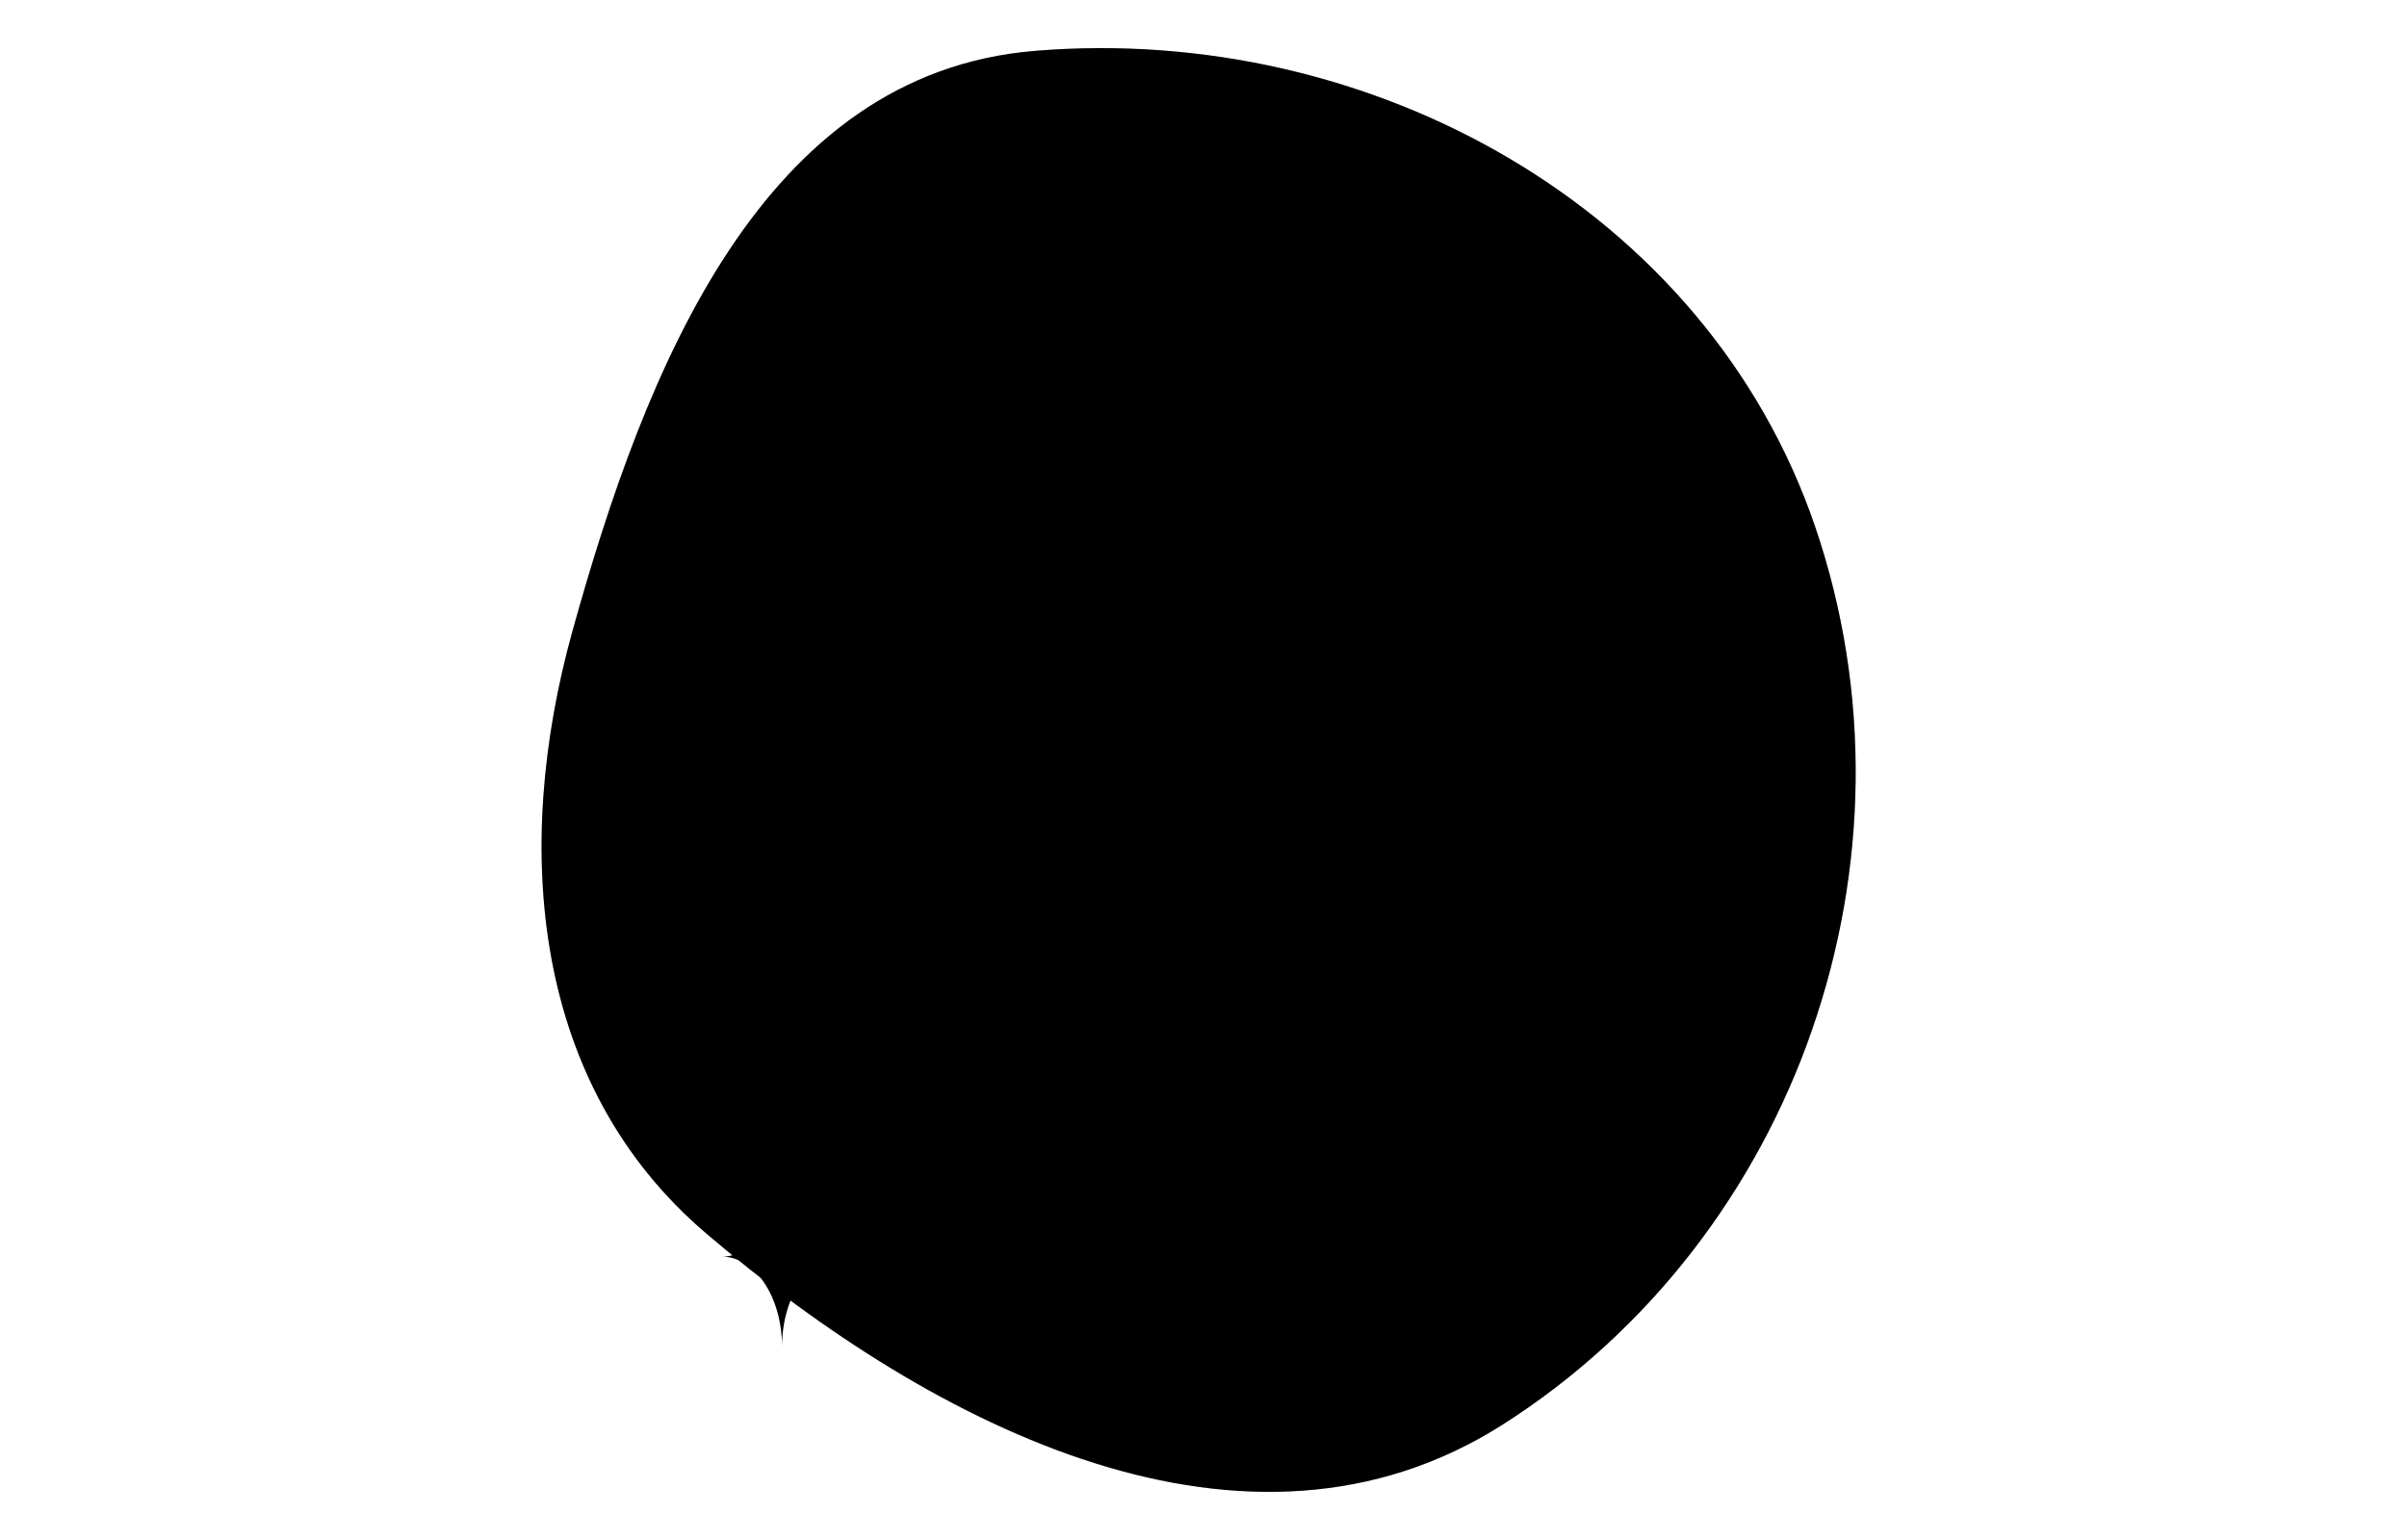
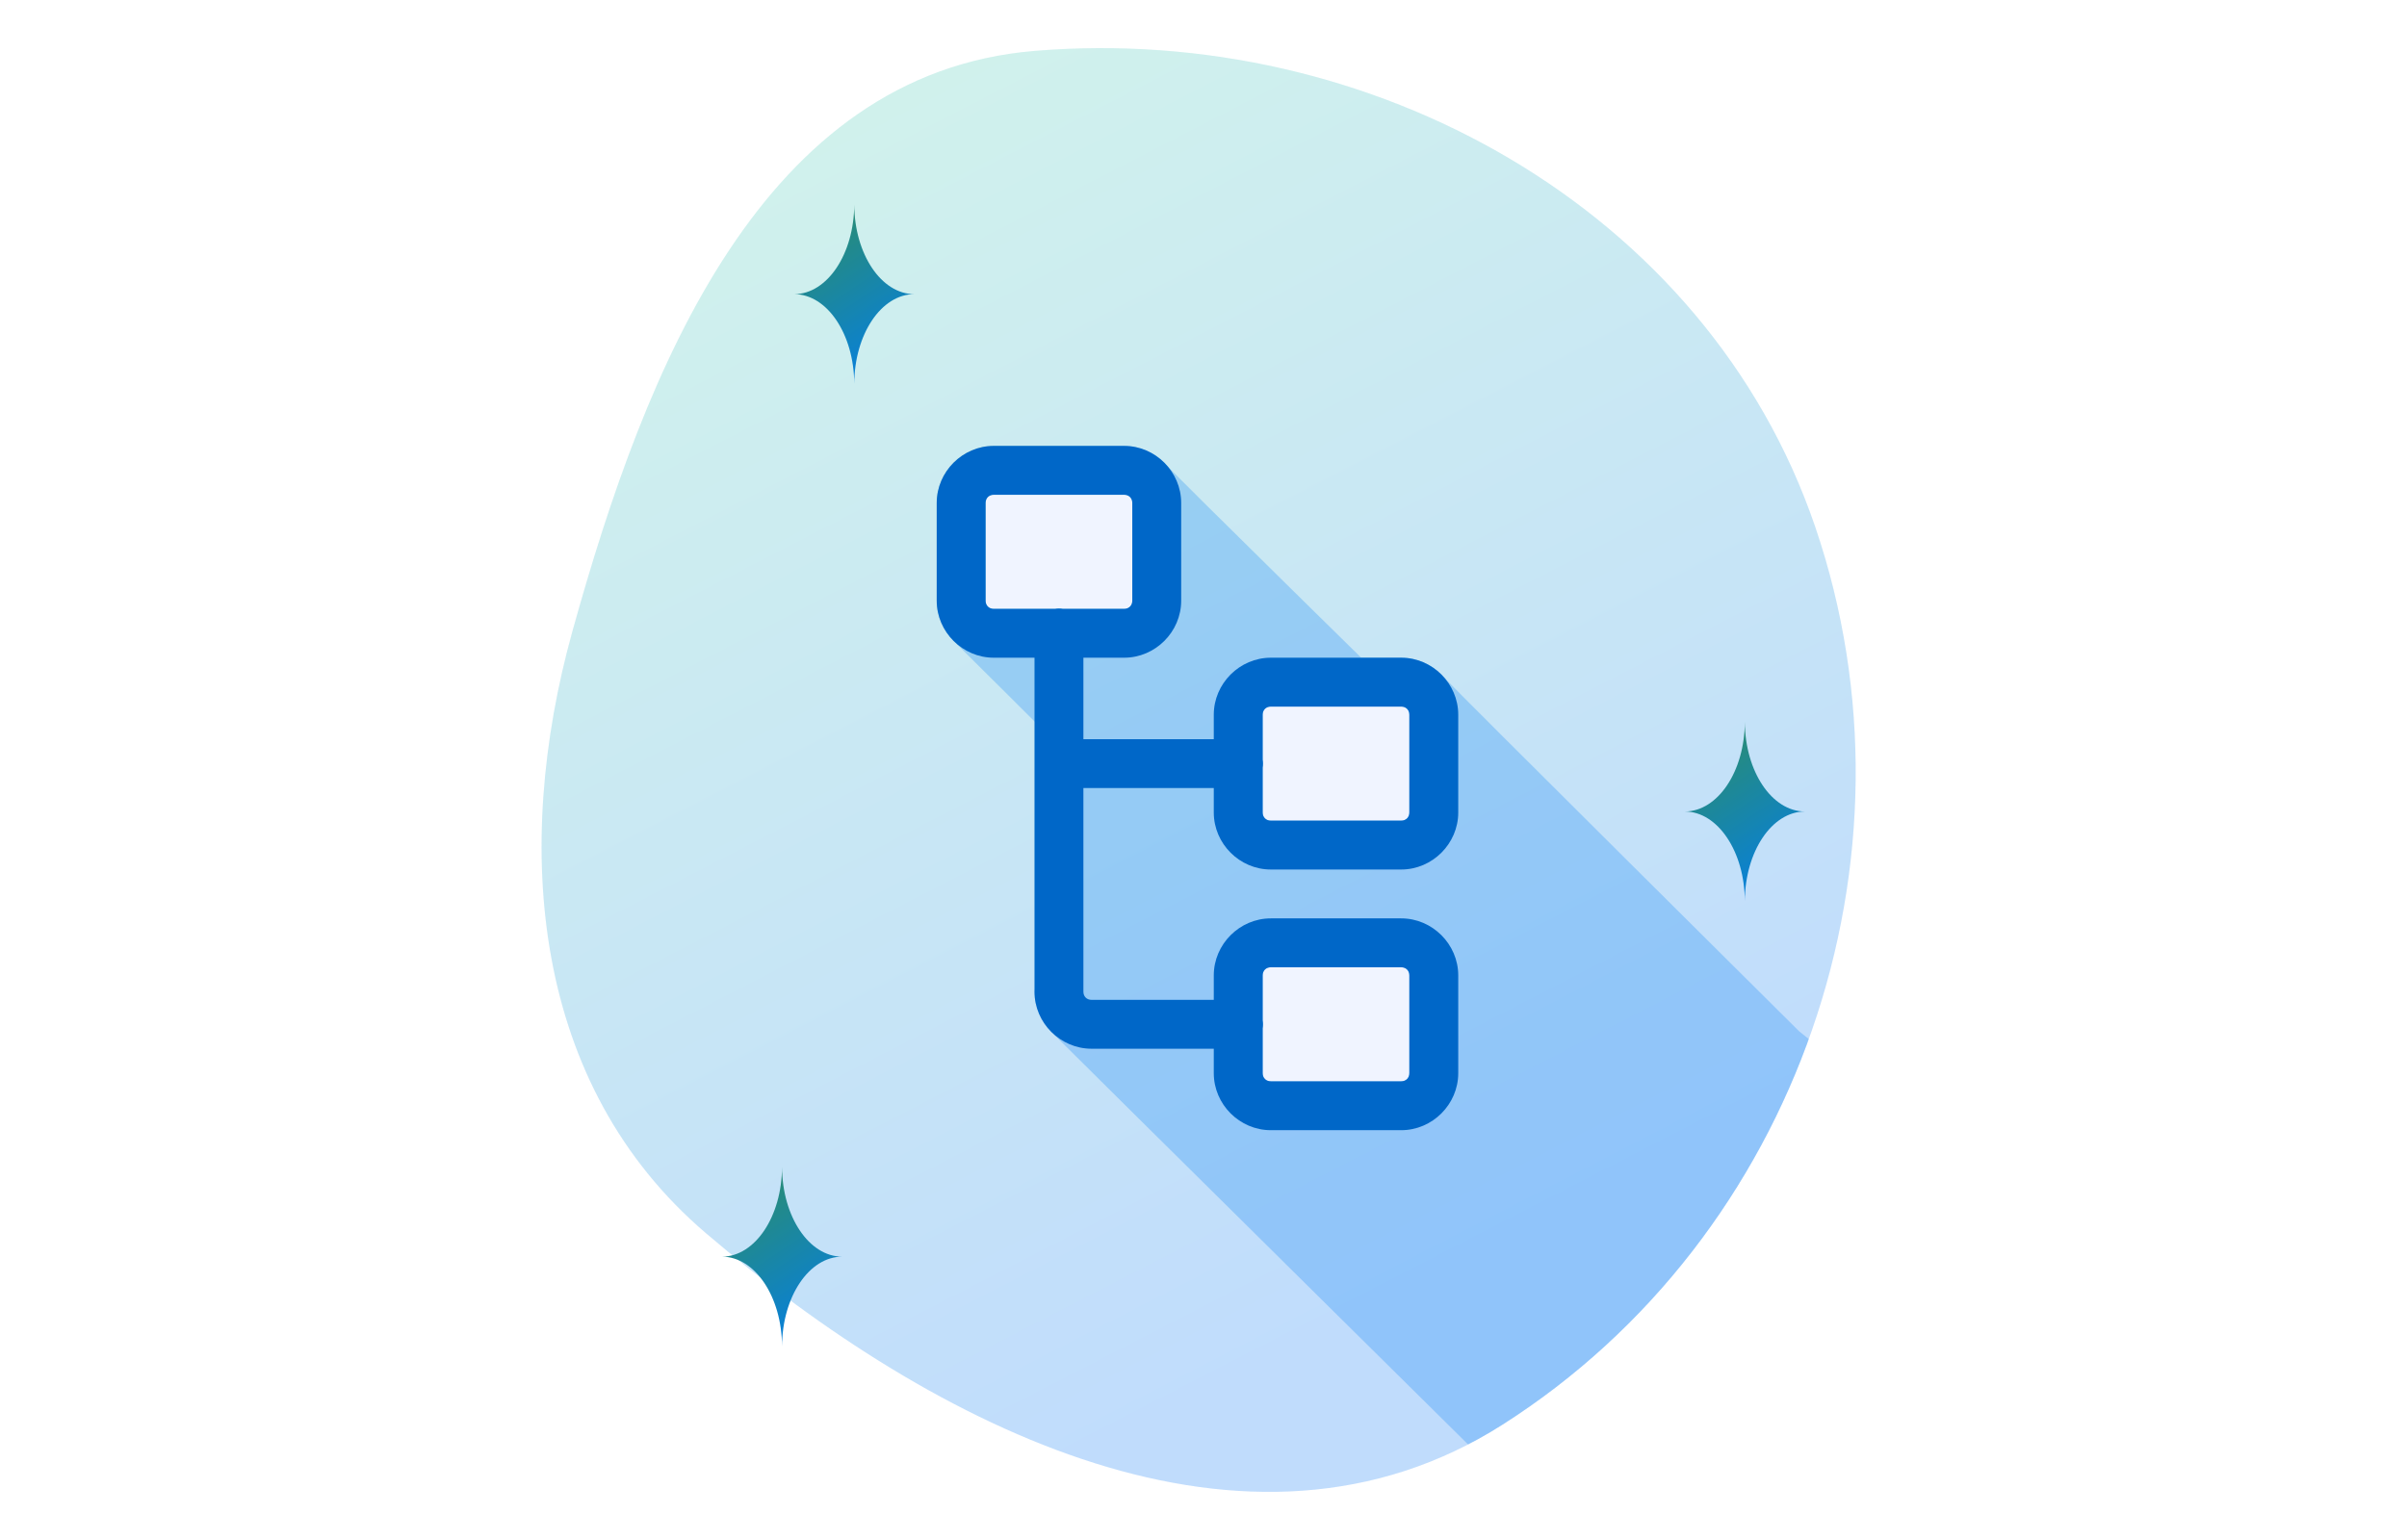
- <svg xmlns="http://www.w3.org/2000/svg" width="200" height="128" viewBox="0 0 200 128">
-   <path fill-rule="evenodd" clip-rule="evenodd" d="M85.957 4.231C113.868 1.904 141.807 17.299 150.836 43.812C160.221 71.371 149.404 102.782 124.843 118.413C103.674 131.886 77.723 118.784 58.642 102.487C44.273 90.215 42.513 70.627 47.575 52.421C53.655 30.547 63.332 6.117 85.957 4.231Z" />
-   <path fill-rule="evenodd" clip-rule="evenodd" d="M85.957 4.231C113.868 1.904 141.807 17.299 150.836 43.812C160.221 71.371 149.404 102.782 124.843 118.413C103.674 131.886 77.723 118.784 58.642 102.487C44.273 90.215 42.513 70.627 47.575 52.421C53.655 30.547 63.332 6.117 85.957 4.231Z" fill-opacity="0.2" />
-   <mask id="mask0_1264_272837" style="mask-type: alpha;" maskUnits="userSpaceOnUse" x="45" y="4" width="110" height="120">
-     <path fill-rule="evenodd" clip-rule="evenodd" d="M85.957 4.231C113.868 1.904 141.807 17.299 150.836 43.812C160.221 71.371 149.404 102.782 124.843 118.413C103.674 131.886 77.723 118.784 58.642 102.487C44.273 90.215 42.513 70.627 47.575 52.421C53.655 30.547 63.332 6.117 85.957 4.231Z" />
-     <path fill-rule="evenodd" clip-rule="evenodd" d="M85.957 4.231C113.868 1.904 141.807 17.299 150.836 43.812C160.221 71.371 149.404 102.782 124.843 118.413C103.674 131.886 77.723 118.784 58.642 102.487C44.273 90.215 42.513 70.627 47.575 52.421C53.655 30.547 63.332 6.117 85.957 4.231Z" fill-opacity="0.2" />
+ <svg xmlns="http://www.w3.org/2000/svg" width="200" height="128" viewBox="0 0 200 128" fill="none">
+   <path fill-rule="evenodd" clip-rule="evenodd" d="M85.957 4.231C113.868 1.904 141.807 17.299 150.836 43.812C160.221 71.371 149.404 102.782 124.843 118.413C103.674 131.886 77.723 118.784 58.642 102.487C44.273 90.215 42.513 70.627 47.575 52.421C53.655 30.547 63.332 6.117 85.957 4.231Z" fill="#F0F4FF" />
+   <path fill-rule="evenodd" clip-rule="evenodd" d="M85.957 4.231C113.868 1.904 141.807 17.299 150.836 43.812C160.221 71.371 149.404 102.782 124.843 118.413C103.674 131.886 77.723 118.784 58.642 102.487C44.273 90.215 42.513 70.627 47.575 52.421C53.655 30.547 63.332 6.117 85.957 4.231Z" fill="url(#paint0_linear_1264_272837)" fill-opacity="0.2" />
+   <mask id="mask0_1264_272837" style="mask-type:alpha" maskUnits="userSpaceOnUse" x="45" y="4" width="110" height="120">
+     <path fill-rule="evenodd" clip-rule="evenodd" d="M85.957 4.231C113.868 1.904 141.807 17.299 150.836 43.812C160.221 71.371 149.404 102.782 124.843 118.413C103.674 131.886 77.723 118.784 58.642 102.487C44.273 90.215 42.513 70.627 47.575 52.421C53.655 30.547 63.332 6.117 85.957 4.231Z" fill="#F0F4FF" />
+     <path fill-rule="evenodd" clip-rule="evenodd" d="M85.957 4.231C113.868 1.904 141.807 17.299 150.836 43.812C160.221 71.371 149.404 102.782 124.843 118.413C103.674 131.886 77.723 118.784 58.642 102.487C44.273 90.215 42.513 70.627 47.575 52.421C53.655 30.547 63.332 6.117 85.957 4.231Z" fill="url(#paint1_linear_1264_272837)" fill-opacity="0.2" />
  </mask>
  <g mask="url(#mask0_1264_272837)">
-     <path opacity="0.25" d="M82.573 37.062C79.98 37.062 77.833 39.209 77.833 41.802V49.927C77.833 51.248 78.39 52.453 79.279 53.317C80.136 54.15 87 61 87 61L89.5 62L85.958 82.427C85.958 83.702 86.477 84.869 87.313 85.726C88.177 86.612 129 127 129 127L155.187 125.552V127.583C155.187 130.176 157.334 132.323 159.927 132.323H170.76C173.354 132.323 175.5 130.176 175.5 127.583L121.167 81.073C121.167 78.48 119.02 76.333 116.427 76.333L169.219 126.229C166.626 126.229 164.479 128.376 164.479 130.969V133H154.323C153.923 133 153.646 132.722 153.646 132.323L172.5 130.091L164.479 115.396L157.687 108.448C157.687 111.041 159.834 113.187 162.427 113.187H173.26C175.854 113.187 178 111.041 178 108.448L149.5 85.726C149.5 85.726 120.725 57.145 120 56.311C119.127 55.307 117.844 54.667 116.427 54.667H105.594C103 54.667 100.854 56.813 100.854 59.406V61.438H90.021L162.448 113.187L173.937 129.354C176.531 129.354 175 111.718 175 109.125L117 58.5C117 58.5 97.712 39.562 97 38.731C96.127 37.713 94.834 37.062 93.406 37.062H82.573ZM82.573 41.125H93.406C93.806 41.125 94.083 41.403 94.083 41.802V49.927C94.083 50.327 93.806 50.604 93.406 50.604H88.323C88.105 50.568 87.882 50.568 87.664 50.604H82.573C82.173 50.604 81.896 50.327 81.896 49.927V41.802C81.896 41.403 82.173 41.125 82.573 41.125ZM105.594 58.729L117 58.5C117 58.5 117.104 59.007 117.104 59.406L173.937 108.448C173.937 108.847 173.66 109.125 173.26 109.125H162.427C162.027 109.125 161.75 108.847 161.75 108.448L168.542 113.698C168.577 113.48 104.952 63.361 104.917 63.143V59.406C104.917 59.007 105.194 58.729 105.594 58.729ZM154.323 125.677H165.156C165.556 125.677 165.833 125.955 165.833 126.354L171.437 127.583C171.437 127.983 171.16 128.26 170.76 128.26H159.927C159.527 128.26 159.25 127.983 159.25 127.583V123.854C159.286 123.636 153.682 130.309 153.646 130.091V126.354C153.646 125.955 153.923 125.677 154.323 125.677Z" />
+     <path opacity="0.25" d="M82.573 37.062C79.98 37.062 77.833 39.209 77.833 41.802V49.927C77.833 51.248 78.39 52.453 79.279 53.317C80.136 54.15 87 61 87 61L89.5 62L85.958 82.427C85.958 83.702 86.477 84.869 87.313 85.726C88.177 86.612 129 127 129 127L155.187 125.552V127.583C155.187 130.176 157.334 132.323 159.927 132.323H170.76C173.354 132.323 175.5 130.176 175.5 127.583L121.167 81.073C121.167 78.48 119.02 76.333 116.427 76.333L169.219 126.229C166.626 126.229 164.479 128.376 164.479 130.969V133H154.323C153.923 133 153.646 132.722 153.646 132.323L172.5 130.091L164.479 115.396L157.687 108.448C157.687 111.041 159.834 113.187 162.427 113.187H173.26C175.854 113.187 178 111.041 178 108.448L149.5 85.726C149.5 85.726 120.725 57.145 120 56.311C119.127 55.307 117.844 54.667 116.427 54.667H105.594C103 54.667 100.854 56.813 100.854 59.406V61.438H90.021L162.448 113.187L173.937 129.354C176.531 129.354 175 111.718 175 109.125L117 58.5C117 58.5 97.712 39.562 97 38.731C96.127 37.713 94.834 37.062 93.406 37.062H82.573ZM82.573 41.125H93.406C93.806 41.125 94.083 41.403 94.083 41.802V49.927C94.083 50.327 93.806 50.604 93.406 50.604H88.323C88.105 50.568 87.882 50.568 87.664 50.604H82.573C82.173 50.604 81.896 50.327 81.896 49.927V41.802C81.896 41.403 82.173 41.125 82.573 41.125ZM105.594 58.729L117 58.5C117 58.5 117.104 59.007 117.104 59.406L173.937 108.448C173.937 108.847 173.66 109.125 173.26 109.125H162.427C162.027 109.125 161.75 108.847 161.75 108.448L168.542 113.698C168.577 113.48 104.952 63.361 104.917 63.143V59.406C104.917 59.007 105.194 58.729 105.594 58.729ZM154.323 125.677H165.156C165.556 125.677 165.833 125.955 165.833 126.354L171.437 127.583C171.437 127.983 171.16 128.26 170.76 128.26H159.927C159.527 128.26 159.25 127.983 159.25 127.583V123.854C159.286 123.636 153.682 130.309 153.646 130.091V126.354C153.646 125.955 153.923 125.677 154.323 125.677Z" fill="url(#paint2_linear_1264_272837)" />
  </g>
-   <path d="M149.999 67.449C149.992 67.449 149.986 67.449 149.98 67.449C147.23 67.449 144.998 64.119 144.98 60C144.962 64.109 142.741 67.434 140 67.449C140 67.449 140 67.449 140 67.449C142.741 67.464 144.962 70.789 144.98 74.898C144.998 70.779 147.23 67.449 149.98 67.449C149.986 67.449 149.992 67.449 149.999 67.449C149.999 67.449 149.999 67.449 149.999 67.449Z" />
-   <path d="M75.999 24.449C75.992 24.449 75.986 24.449 75.98 24.449C73.23 24.449 70.998 21.119 70.98 17C70.962 21.109 68.741 24.434 66 24.449C66 24.449 66 24.449 66 24.449C68.741 24.464 70.962 27.789 70.98 31.898C70.998 27.779 73.23 24.449 75.98 24.449C75.986 24.449 75.992 24.449 75.999 24.449C75.999 24.449 75.999 24.449 75.999 24.449Z" />
-   <path d="M69.999 104.449C69.992 104.449 69.986 104.449 69.98 104.449C67.23 104.449 64.998 101.119 64.98 97C64.962 101.109 62.741 104.434 60 104.449C60 104.449 60 104.449 60 104.449C62.741 104.464 64.962 107.789 64.98 111.898C64.998 107.779 67.23 104.449 69.98 104.449C69.986 104.449 69.992 104.449 69.999 104.449C69.999 104.449 69.999 104.449 69.999 104.449Z" />
-   <path d="M82.573 41.125H93.406C93.806 41.125 94.083 41.403 94.083 41.802V49.927C94.083 50.327 93.806 50.604 93.406 50.604H88.323C88.105 50.568 87.882 50.568 87.664 50.604H82.573C82.173 50.604 81.896 50.327 81.896 49.927V41.802C81.896 41.403 82.173 41.125 82.573 41.125ZM105.594 58.729H116.427C116.827 58.729 117.104 59.007 117.104 59.406V67.531C117.104 67.931 116.827 68.208 116.427 68.208H105.594C105.194 68.208 104.917 67.931 104.917 67.531V63.802C104.952 63.584 104.952 63.361 104.917 63.143V59.406C104.917 59.007 105.194 58.729 105.594 58.729ZM105.594 80.396H116.427C116.827 80.396 117.104 80.673 117.104 81.073V89.198C117.104 89.597 116.827 89.875 116.427 89.875H105.594C105.194 89.875 104.917 89.597 104.917 89.198V85.469C104.952 85.251 104.952 85.028 104.917 84.81V81.073C104.917 80.673 105.194 80.396 105.594 80.396Z" />
-   <path d="M82.573 37.062C79.98 37.062 77.833 39.209 77.833 41.802V49.927C77.833 52.52 79.98 54.667 82.573 54.667H85.958V82.427C85.958 85.02 88.105 87.167 90.698 87.167H100.854V89.198C100.854 91.791 103 93.938 105.594 93.938H116.427C119.02 93.938 121.167 91.791 121.167 89.198V81.073C121.167 78.48 119.02 76.333 116.427 76.333H105.594C103 76.333 100.854 78.48 100.854 81.073V83.104H90.698C90.298 83.104 90.021 82.827 90.021 82.427V65.5H100.854V67.531C100.854 70.124 103 72.271 105.594 72.271H116.427C119.02 72.271 121.167 70.124 121.167 67.531V59.406C121.167 56.813 119.02 54.667 116.427 54.667H105.594C103 54.667 100.854 56.813 100.854 59.406V61.438H90.021V54.667H93.406C95.999 54.667 98.146 52.52 98.146 49.927V41.802C98.146 39.209 95.999 37.062 93.406 37.062H82.573ZM82.573 41.125H93.406C93.806 41.125 94.083 41.403 94.083 41.802V49.927C94.083 50.327 93.806 50.604 93.406 50.604H88.323C88.105 50.568 87.882 50.568 87.664 50.604H82.573C82.173 50.604 81.896 50.327 81.896 49.927V41.802C81.896 41.403 82.173 41.125 82.573 41.125ZM105.594 58.729H116.427C116.827 58.729 117.104 59.007 117.104 59.406V67.531C117.104 67.931 116.827 68.208 116.427 68.208H105.594C105.194 68.208 104.917 67.931 104.917 67.531V63.802C104.952 63.584 104.952 63.361 104.917 63.143V59.406C104.917 59.007 105.194 58.729 105.594 58.729ZM105.594 80.396H116.427C116.827 80.396 117.104 80.673 117.104 81.073V89.198C117.104 89.597 116.827 89.875 116.427 89.875H105.594C105.194 89.875 104.917 89.597 104.917 89.198V85.469C104.952 85.251 104.952 85.028 104.917 84.81V81.073C104.917 80.673 105.194 80.396 105.594 80.396Z" />
+   <path d="M149.999 67.449C149.992 67.449 149.986 67.449 149.98 67.449C147.23 67.449 144.998 64.119 144.98 60C144.962 64.109 142.741 67.434 140 67.449C140 67.449 140 67.449 140 67.449C142.741 67.464 144.962 70.789 144.98 74.898C144.998 70.779 147.23 67.449 149.98 67.449C149.986 67.449 149.992 67.449 149.999 67.449C149.999 67.449 149.999 67.449 149.999 67.449Z" fill="url(#paint3_linear_1264_272837)" />
+   <path d="M75.999 24.449C75.992 24.449 75.986 24.449 75.98 24.449C73.23 24.449 70.998 21.119 70.98 17C70.962 21.109 68.741 24.434 66 24.449C66 24.449 66 24.449 66 24.449C68.741 24.464 70.962 27.789 70.98 31.898C70.998 27.779 73.23 24.449 75.98 24.449C75.986 24.449 75.992 24.449 75.999 24.449C75.999 24.449 75.999 24.449 75.999 24.449Z" fill="url(#paint4_linear_1264_272837)" />
+   <path d="M69.999 104.449C69.992 104.449 69.986 104.449 69.98 104.449C67.23 104.449 64.998 101.119 64.98 97C64.962 101.109 62.741 104.434 60 104.449C60 104.449 60 104.449 60 104.449C62.741 104.464 64.962 107.789 64.98 111.898C64.998 107.779 67.23 104.449 69.98 104.449C69.986 104.449 69.992 104.449 69.999 104.449C69.999 104.449 69.999 104.449 69.999 104.449Z" fill="url(#paint5_linear_1264_272837)" />
+   <path d="M82.573 41.125H93.406C93.806 41.125 94.083 41.403 94.083 41.802V49.927C94.083 50.327 93.806 50.604 93.406 50.604H88.323C88.105 50.568 87.882 50.568 87.664 50.604H82.573C82.173 50.604 81.896 50.327 81.896 49.927V41.802C81.896 41.403 82.173 41.125 82.573 41.125ZM105.594 58.729H116.427C116.827 58.729 117.104 59.007 117.104 59.406V67.531C117.104 67.931 116.827 68.208 116.427 68.208H105.594C105.194 68.208 104.917 67.931 104.917 67.531V63.802C104.952 63.584 104.952 63.361 104.917 63.143V59.406C104.917 59.007 105.194 58.729 105.594 58.729ZM105.594 80.396H116.427C116.827 80.396 117.104 80.673 117.104 81.073V89.198C117.104 89.597 116.827 89.875 116.427 89.875H105.594C105.194 89.875 104.917 89.597 104.917 89.198V85.469C104.952 85.251 104.952 85.028 104.917 84.81V81.073C104.917 80.673 105.194 80.396 105.594 80.396Z" fill="#F0F4FF" />
+   <path d="M82.573 37.062C79.98 37.062 77.833 39.209 77.833 41.802V49.927C77.833 52.52 79.98 54.667 82.573 54.667H85.958V82.427C85.958 85.02 88.105 87.167 90.698 87.167H100.854V89.198C100.854 91.791 103 93.938 105.594 93.938H116.427C119.02 93.938 121.167 91.791 121.167 89.198V81.073C121.167 78.48 119.02 76.333 116.427 76.333H105.594C103 76.333 100.854 78.48 100.854 81.073V83.104H90.698C90.298 83.104 90.021 82.827 90.021 82.427V65.5H100.854V67.531C100.854 70.124 103 72.271 105.594 72.271H116.427C119.02 72.271 121.167 70.124 121.167 67.531V59.406C121.167 56.813 119.02 54.667 116.427 54.667H105.594C103 54.667 100.854 56.813 100.854 59.406V61.438H90.021V54.667H93.406C95.999 54.667 98.146 52.52 98.146 49.927V41.802C98.146 39.209 95.999 37.062 93.406 37.062H82.573ZM82.573 41.125H93.406C93.806 41.125 94.083 41.403 94.083 41.802V49.927C94.083 50.327 93.806 50.604 93.406 50.604H88.323C88.105 50.568 87.882 50.568 87.664 50.604H82.573C82.173 50.604 81.896 50.327 81.896 49.927V41.802C81.896 41.403 82.173 41.125 82.573 41.125ZM105.594 58.729H116.427C116.827 58.729 117.104 59.007 117.104 59.406V67.531C117.104 67.931 116.827 68.208 116.427 68.208H105.594C105.194 68.208 104.917 67.931 104.917 67.531V63.802C104.952 63.584 104.952 63.361 104.917 63.143V59.406C104.917 59.007 105.194 58.729 105.594 58.729ZM105.594 80.396H116.427C116.827 80.396 117.104 80.673 117.104 81.073V89.198C117.104 89.597 116.827 89.875 116.427 89.875H105.594C105.194 89.875 104.917 89.597 104.917 89.198V85.469C104.952 85.251 104.952 85.028 104.917 84.81V81.073C104.917 80.673 105.194 80.396 105.594 80.396Z" fill="#0067C8" />
  <defs>
    <linearGradient id="paint0_linear_1264_272837" x1="125.711" y1="104" x2="74.42" y2="4.404" gradientUnits="userSpaceOnUse">
      <stop stop-color="#007DF2" />
      <stop offset="1" stop-color="#53EA9F" />
    </linearGradient>
    <linearGradient id="paint1_linear_1264_272837" x1="125.711" y1="104" x2="74.42" y2="4.404" gradientUnits="userSpaceOnUse">
      <stop stop-color="#007DF2" />
      <stop offset="1" stop-color="#53EA9F" />
    </linearGradient>
    <linearGradient id="paint2_linear_1264_272837" x1="77.772" y1="37.091" x2="87.37" y2="45.368" gradientUnits="userSpaceOnUse">
      <stop stop-color="#308F5F" />
      <stop offset="1" stop-color="#007DF2" />
    </linearGradient>
    <linearGradient id="paint3_linear_1264_272837" x1="140" y1="60" x2="150" y2="75" gradientUnits="userSpaceOnUse">
      <stop stop-color="#308F5F" />
      <stop offset="1" stop-color="#007DF2" />
    </linearGradient>
    <linearGradient id="paint4_linear_1264_272837" x1="66" y1="17" x2="76" y2="32" gradientUnits="userSpaceOnUse">
      <stop stop-color="#308F5F" />
      <stop offset="1" stop-color="#007DF2" />
    </linearGradient>
    <linearGradient id="paint5_linear_1264_272837" x1="60" y1="97" x2="70" y2="112" gradientUnits="userSpaceOnUse">
      <stop stop-color="#308F5F" />
      <stop offset="1" stop-color="#007DF2" />
    </linearGradient>
  </defs>
</svg>
